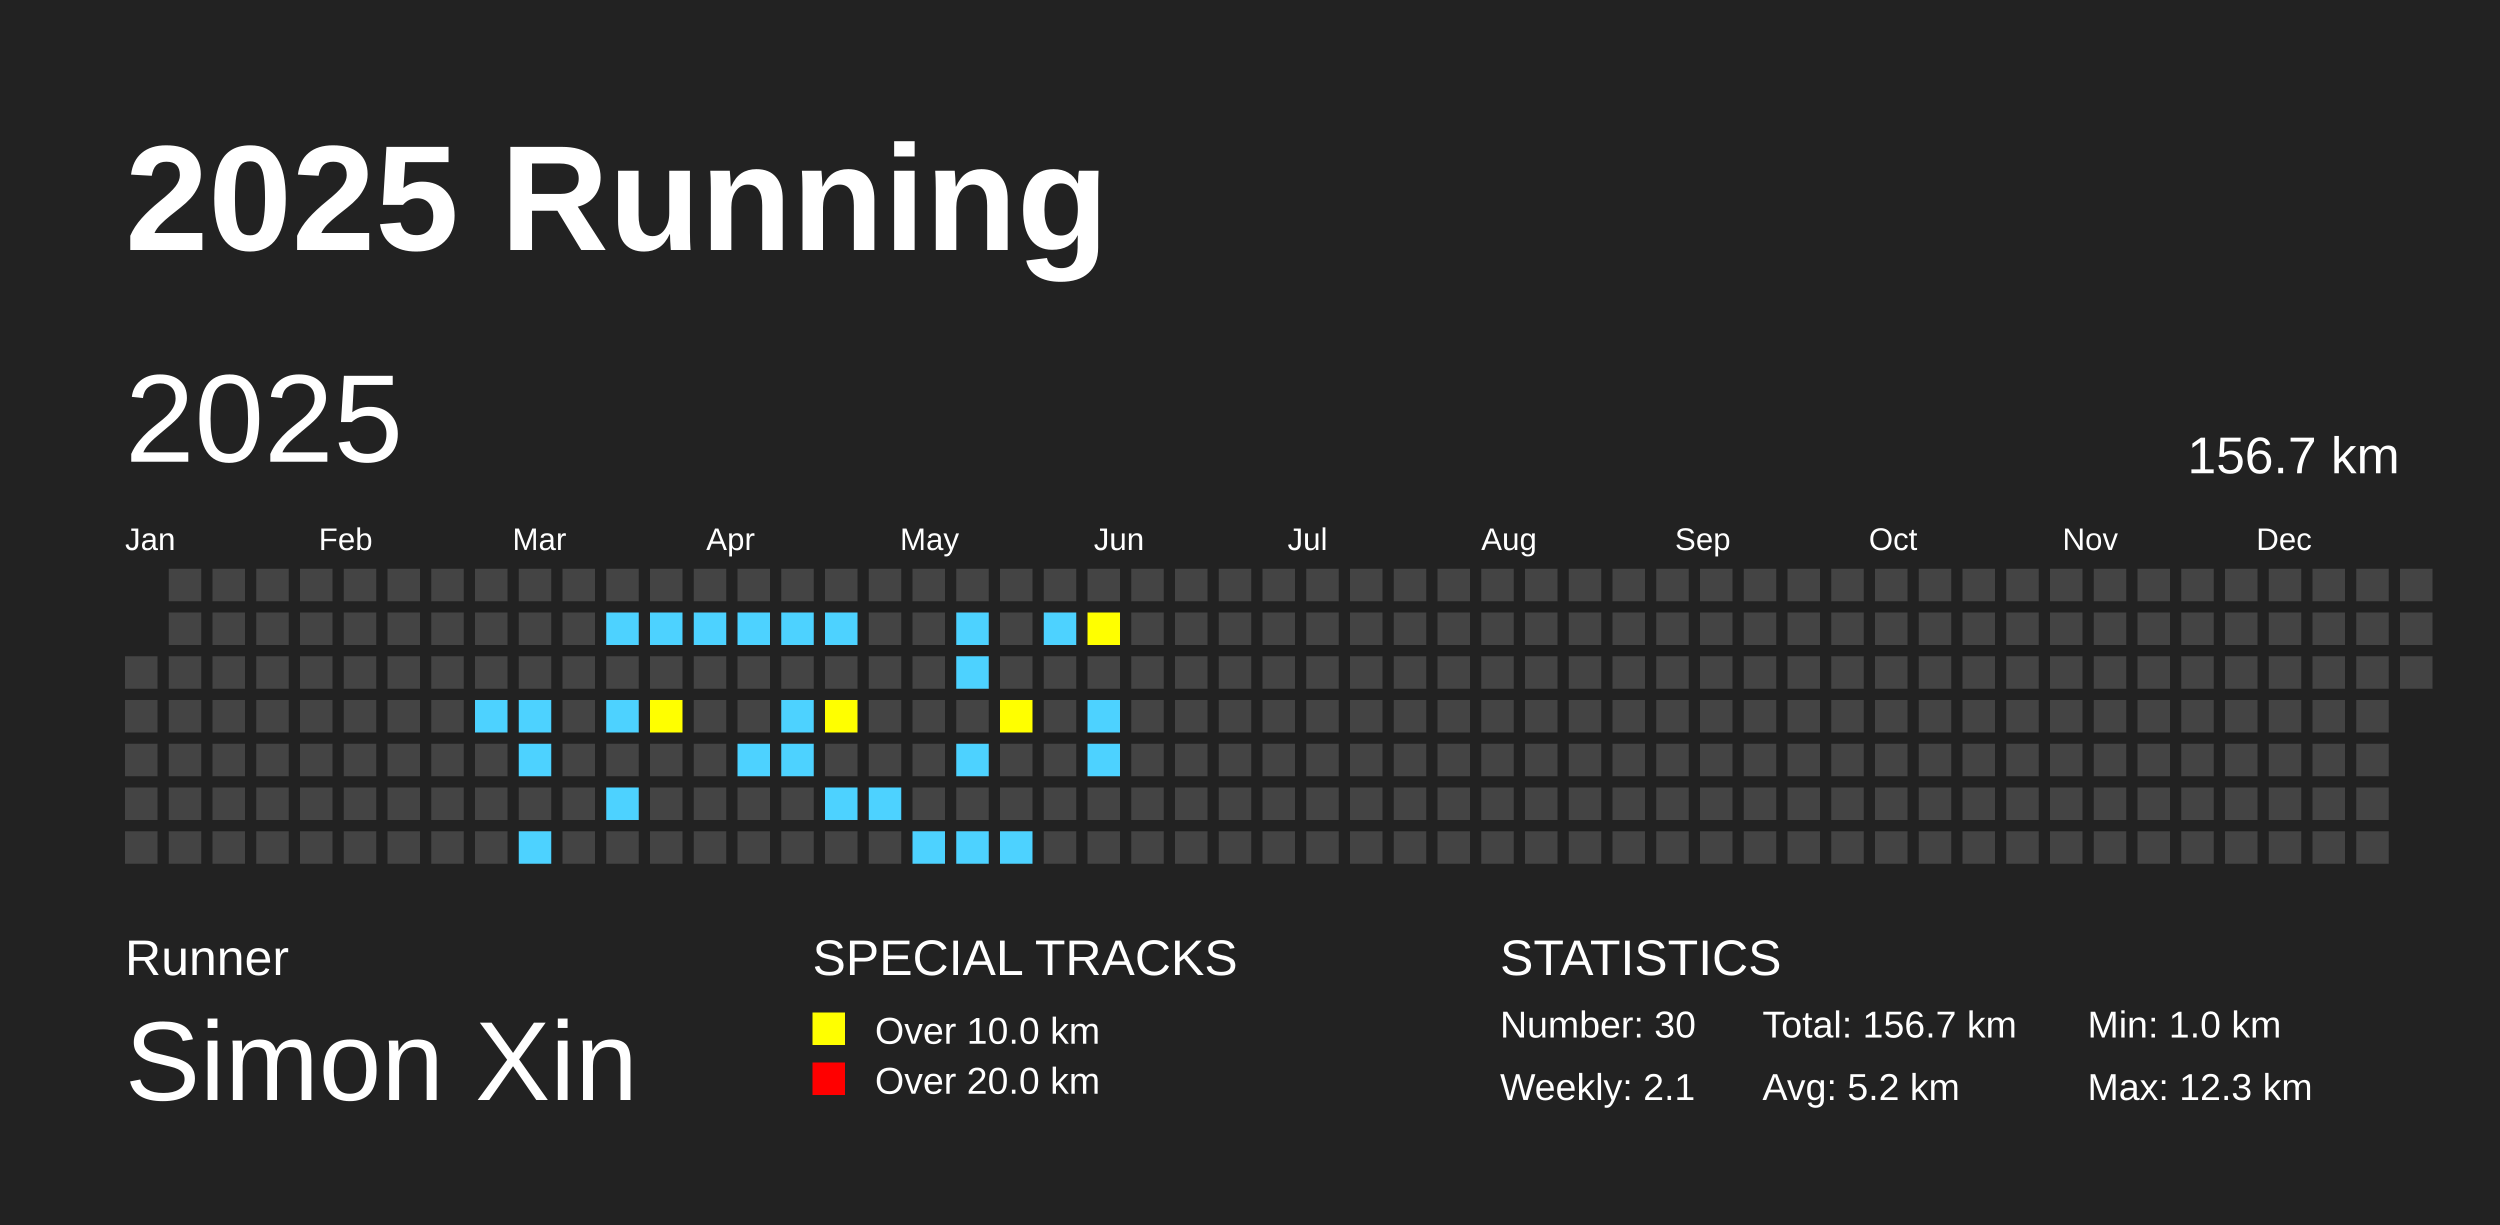
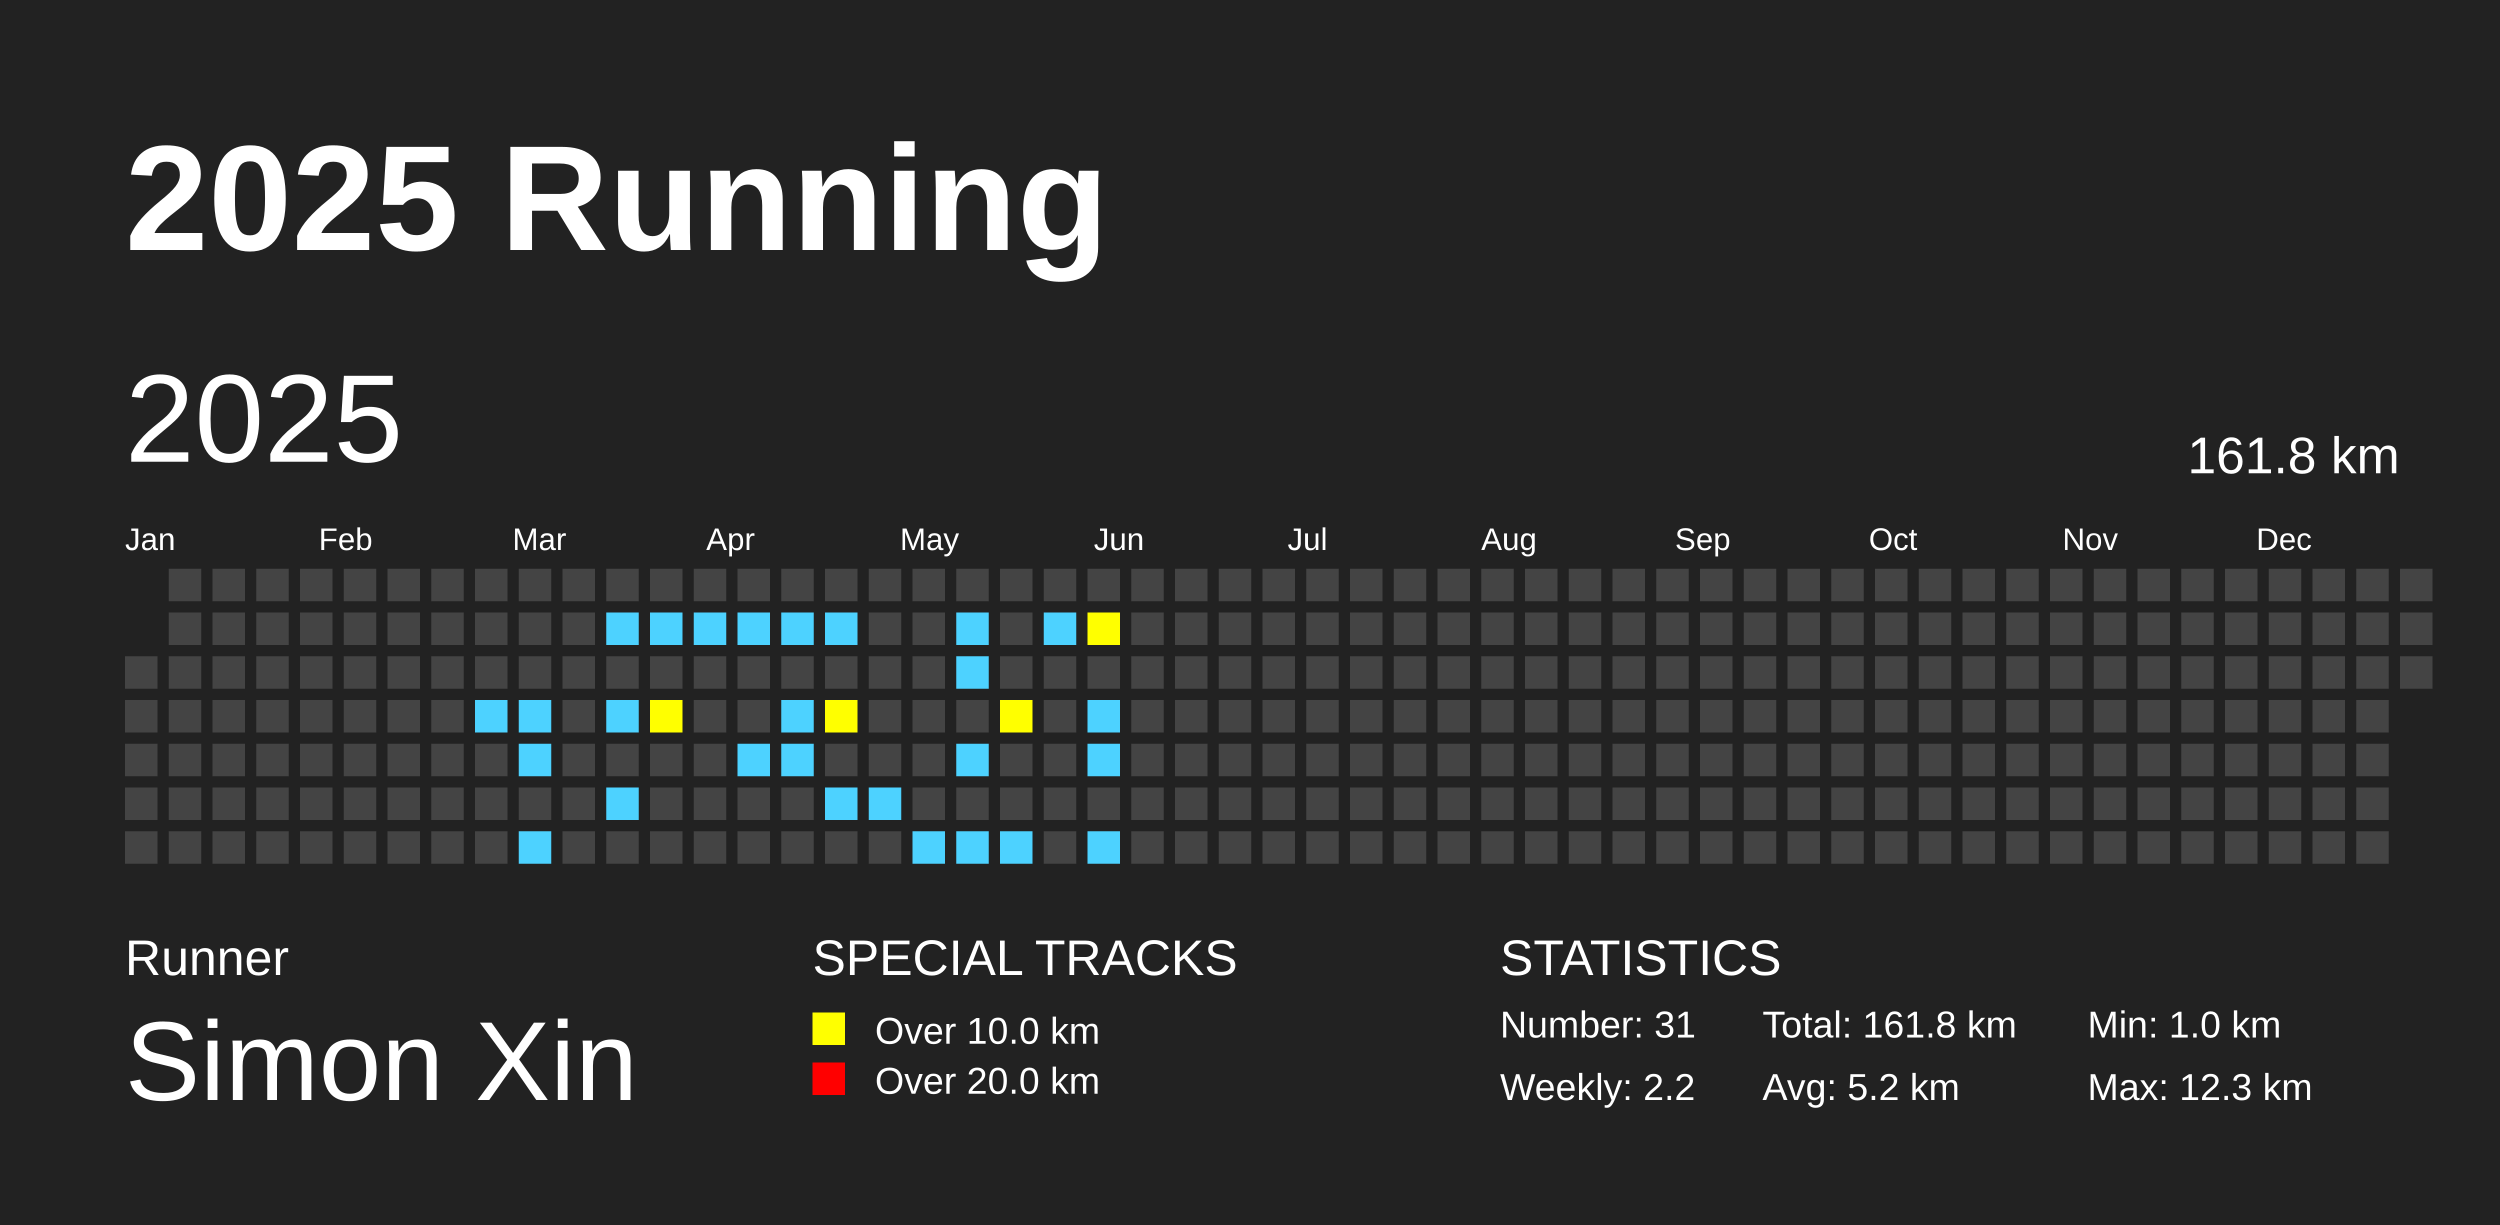
<svg xmlns="http://www.w3.org/2000/svg" baseProfile="full" height="98mm" version="1.1" viewBox="0,0,200,98" width="200mm">
  <defs />
  <rect fill="#222222" height="98" width="200" x="0" y="0" />
  <text fill="#FFFFFF" style="font-size:12px; font-family:Arial; font-weight:bold;" x="10" y="20">2025 Running</text>
  <text fill="#FFFFFF" style="font-size:4px; font-family:Arial" x="10" y="78">Runner</text>
  <text fill="#FFFFFF" style="font-size:9px; font-family:Arial" x="10" y="88">Simon Xin</text>
  <text fill="#FFFFFF" style="font-size:4px; font-family:Arial" x="65" y="78">SPECIAL TRACKS</text>
  <rect fill="yellow" height="2.6" width="2.6" x="65" y="81" />
  <text fill="#FFFFFF" style="font-size:3px; font-family:Arial" x="70" y="83.5">Over 10.0 km</text>
  <rect fill="red" height="2.6" width="2.6" x="65" y="85" />
  <text fill="#FFFFFF" style="font-size:3px; font-family:Arial" x="70" y="87.5">Over 20.0 km</text>
  <text fill="#FFFFFF" style="font-size:4px; font-family:Arial" x="120" y="78">STATISTICS</text>
-   <text fill="#FFFFFF" style="font-size:3px; font-family:Arial" x="120" y="83">Number: 30</text>
-   <text fill="#FFFFFF" style="font-size:3px; font-family:Arial" x="120" y="88">Weekly: 2.1</text>
-   <text fill="#FFFFFF" style="font-size:3px; font-family:Arial" x="141" y="83">Total: 156.7 km</text>
+   <text fill="#FFFFFF" style="font-size:3px; font-family:Arial" x="120" y="83">Number: 31</text>
+   <text fill="#FFFFFF" style="font-size:3px; font-family:Arial" x="120" y="88">Weekly: 2.2</text>
+   <text fill="#FFFFFF" style="font-size:3px; font-family:Arial" x="141" y="83">Total: 161.8 km</text>
  <text fill="#FFFFFF" style="font-size:3px; font-family:Arial" x="141" y="88">Avg: 5.2 km</text>
  <text fill="#FFFFFF" style="font-size:3px; font-family:Arial" x="167" y="83">Min: 1.0 km</text>
  <text fill="#FFFFFF" style="font-size:3px; font-family:Arial" x="167" y="88">Max: 12.3 km</text>
  <text dominant-baseline="hanging" fill="#FFFFFF" style="font-size:10.0px; font-family:Arial;" x="10" y="30">2025</text>
-   <text dominant-baseline="hanging" fill="#FFFFFF" style="font-size:4.125px; font-family:Arial;" x="175" y="35">156.7 km</text>
+   <text dominant-baseline="hanging" fill="#FFFFFF" style="font-size:4.125px; font-family:Arial;" x="175" y="35">161.8 km</text>
  <text fill="#FFFFFF" style="font-size:2.5px; font-family:Arial" x="10.0" y="44">Jan</text>
  <text fill="#FFFFFF" style="font-size:2.5px; font-family:Arial" x="25.5" y="44">Feb</text>
  <text fill="#FFFFFF" style="font-size:2.5px; font-family:Arial" x="41.0" y="44">Mar</text>
  <text fill="#FFFFFF" style="font-size:2.5px; font-family:Arial" x="56.5" y="44">Apr</text>
  <text fill="#FFFFFF" style="font-size:2.5px; font-family:Arial" x="72.0" y="44">May</text>
  <text fill="#FFFFFF" style="font-size:2.5px; font-family:Arial" x="87.5" y="44">Jun</text>
  <text fill="#FFFFFF" style="font-size:2.5px; font-family:Arial" x="103.0" y="44">Jul</text>
  <text fill="#FFFFFF" style="font-size:2.5px; font-family:Arial" x="118.5" y="44">Aug</text>
  <text fill="#FFFFFF" style="font-size:2.5px; font-family:Arial" x="134.0" y="44">Sep</text>
  <text fill="#FFFFFF" style="font-size:2.5px; font-family:Arial" x="149.5" y="44">Oct</text>
  <text fill="#FFFFFF" style="font-size:2.5px; font-family:Arial" x="165.0" y="44">Nov</text>
  <text fill="#FFFFFF" style="font-size:2.5px; font-family:Arial" x="180.5" y="44">Dec</text>
  <rect fill="#444444" height="2.6" width="2.6" x="10.0" y="52.5" />
  <rect fill="#444444" height="2.6" width="2.6" x="10.0" y="56.0" />
  <rect fill="#444444" height="2.6" width="2.6" x="10.0" y="59.5" />
  <rect fill="#444444" height="2.6" width="2.6" x="10.0" y="63.0" />
  <rect fill="#444444" height="2.6" width="2.6" x="10.0" y="66.5" />
  <rect fill="#444444" height="2.6" width="2.6" x="13.5" y="45.5" />
  <rect fill="#444444" height="2.6" width="2.6" x="13.5" y="49.0" />
  <rect fill="#444444" height="2.6" width="2.6" x="13.5" y="52.5" />
  <rect fill="#444444" height="2.6" width="2.6" x="13.5" y="56.0" />
  <rect fill="#444444" height="2.6" width="2.6" x="13.5" y="59.5" />
  <rect fill="#444444" height="2.6" width="2.6" x="13.5" y="63.0" />
  <rect fill="#444444" height="2.6" width="2.6" x="13.5" y="66.5" />
  <rect fill="#444444" height="2.6" width="2.6" x="17.0" y="45.5" />
  <rect fill="#444444" height="2.6" width="2.6" x="17.0" y="49.0" />
  <rect fill="#444444" height="2.6" width="2.6" x="17.0" y="52.5" />
  <rect fill="#444444" height="2.6" width="2.6" x="17.0" y="56.0" />
  <rect fill="#444444" height="2.6" width="2.6" x="17.0" y="59.5" />
  <rect fill="#444444" height="2.6" width="2.6" x="17.0" y="63.0" />
  <rect fill="#444444" height="2.6" width="2.6" x="17.0" y="66.5" />
  <rect fill="#444444" height="2.6" width="2.6" x="20.5" y="45.5" />
  <rect fill="#444444" height="2.6" width="2.6" x="20.5" y="49.0" />
  <rect fill="#444444" height="2.6" width="2.6" x="20.5" y="52.5" />
  <rect fill="#444444" height="2.6" width="2.6" x="20.5" y="56.0" />
  <rect fill="#444444" height="2.6" width="2.6" x="20.5" y="59.5" />
  <rect fill="#444444" height="2.6" width="2.6" x="20.5" y="63.0" />
  <rect fill="#444444" height="2.6" width="2.6" x="20.5" y="66.5" />
  <rect fill="#444444" height="2.6" width="2.6" x="24.0" y="45.5" />
  <rect fill="#444444" height="2.6" width="2.6" x="24.0" y="49.0" />
  <rect fill="#444444" height="2.6" width="2.6" x="24.0" y="52.5" />
  <rect fill="#444444" height="2.6" width="2.6" x="24.0" y="56.0" />
  <rect fill="#444444" height="2.6" width="2.6" x="24.0" y="59.5" />
  <rect fill="#444444" height="2.6" width="2.6" x="24.0" y="63.0" />
  <rect fill="#444444" height="2.6" width="2.6" x="24.0" y="66.5" />
  <rect fill="#444444" height="2.6" width="2.6" x="27.5" y="45.5" />
  <rect fill="#444444" height="2.6" width="2.6" x="27.5" y="49.0" />
  <rect fill="#444444" height="2.6" width="2.6" x="27.5" y="52.5" />
  <rect fill="#444444" height="2.6" width="2.6" x="27.5" y="56.0" />
  <rect fill="#444444" height="2.6" width="2.6" x="27.5" y="59.5" />
  <rect fill="#444444" height="2.6" width="2.6" x="27.5" y="63.0" />
  <rect fill="#444444" height="2.6" width="2.6" x="27.5" y="66.5" />
  <rect fill="#444444" height="2.6" width="2.6" x="31.0" y="45.5" />
  <rect fill="#444444" height="2.6" width="2.6" x="31.0" y="49.0" />
  <rect fill="#444444" height="2.6" width="2.6" x="31.0" y="52.5" />
  <rect fill="#444444" height="2.6" width="2.6" x="31.0" y="56.0" />
  <rect fill="#444444" height="2.6" width="2.6" x="31.0" y="59.5" />
  <rect fill="#444444" height="2.6" width="2.6" x="31.0" y="63.0" />
  <rect fill="#444444" height="2.6" width="2.6" x="31.0" y="66.5" />
  <rect fill="#444444" height="2.6" width="2.6" x="34.5" y="45.5" />
  <rect fill="#444444" height="2.6" width="2.6" x="34.5" y="49.0" />
  <rect fill="#444444" height="2.6" width="2.6" x="34.5" y="52.5" />
  <rect fill="#444444" height="2.6" width="2.6" x="34.5" y="56.0" />
  <rect fill="#444444" height="2.6" width="2.6" x="34.5" y="59.5" />
  <rect fill="#444444" height="2.6" width="2.6" x="34.5" y="63.0" />
  <rect fill="#444444" height="2.6" width="2.6" x="34.5" y="66.5" />
  <rect fill="#444444" height="2.6" width="2.6" x="38.0" y="45.5" />
  <rect fill="#444444" height="2.6" width="2.6" x="38.0" y="49.0" />
  <rect fill="#444444" height="2.6" width="2.6" x="38.0" y="52.5" />
  <rect fill="#4DD2FF" height="2.6" width="2.6" x="38.0" y="56.0" />
  <rect fill="#444444" height="2.6" width="2.6" x="38.0" y="59.5" />
  <rect fill="#444444" height="2.6" width="2.6" x="38.0" y="63.0" />
  <rect fill="#444444" height="2.6" width="2.6" x="38.0" y="66.5" />
  <rect fill="#444444" height="2.6" width="2.6" x="41.5" y="45.5" />
  <rect fill="#444444" height="2.6" width="2.6" x="41.5" y="49.0" />
  <rect fill="#444444" height="2.6" width="2.6" x="41.5" y="52.5" />
  <rect fill="#4DD2FF" height="2.6" width="2.6" x="41.5" y="56.0" />
  <rect fill="#4DD2FF" height="2.6" width="2.6" x="41.5" y="59.5" />
  <rect fill="#444444" height="2.6" width="2.6" x="41.5" y="63.0" />
  <rect fill="#4DD2FF" height="2.6" width="2.6" x="41.5" y="66.5" />
  <rect fill="#444444" height="2.6" width="2.6" x="45.0" y="45.5" />
  <rect fill="#444444" height="2.6" width="2.6" x="45.0" y="49.0" />
  <rect fill="#444444" height="2.6" width="2.6" x="45.0" y="52.5" />
  <rect fill="#444444" height="2.6" width="2.6" x="45.0" y="56.0" />
  <rect fill="#444444" height="2.6" width="2.6" x="45.0" y="59.5" />
  <rect fill="#444444" height="2.6" width="2.6" x="45.0" y="63.0" />
  <rect fill="#444444" height="2.6" width="2.6" x="45.0" y="66.5" />
  <rect fill="#444444" height="2.6" width="2.6" x="48.5" y="45.5" />
  <rect fill="#4DD2FF" height="2.6" width="2.6" x="48.5" y="49.0" />
  <rect fill="#444444" height="2.6" width="2.6" x="48.5" y="52.5" />
  <rect fill="#4DD2FF" height="2.6" width="2.6" x="48.5" y="56.0" />
  <rect fill="#444444" height="2.6" width="2.6" x="48.5" y="59.5" />
  <rect fill="#4DD2FF" height="2.6" width="2.6" x="48.5" y="63.0" />
  <rect fill="#444444" height="2.6" width="2.6" x="48.5" y="66.5" />
  <rect fill="#444444" height="2.6" width="2.6" x="52.0" y="45.5" />
  <rect fill="#4DD2FF" height="2.6" width="2.6" x="52.0" y="49.0" />
  <rect fill="#444444" height="2.6" width="2.6" x="52.0" y="52.5" />
  <rect fill="yellow" height="2.6" width="2.6" x="52.0" y="56.0" />
  <rect fill="#444444" height="2.6" width="2.6" x="52.0" y="59.5" />
  <rect fill="#444444" height="2.6" width="2.6" x="52.0" y="63.0" />
  <rect fill="#444444" height="2.6" width="2.6" x="52.0" y="66.5" />
  <rect fill="#444444" height="2.6" width="2.6" x="55.5" y="45.5" />
  <rect fill="#4DD2FF" height="2.6" width="2.6" x="55.5" y="49.0" />
  <rect fill="#444444" height="2.6" width="2.6" x="55.5" y="52.5" />
  <rect fill="#444444" height="2.6" width="2.6" x="55.5" y="56.0" />
  <rect fill="#444444" height="2.6" width="2.6" x="55.5" y="59.5" />
  <rect fill="#444444" height="2.6" width="2.6" x="55.5" y="63.0" />
  <rect fill="#444444" height="2.6" width="2.6" x="55.5" y="66.5" />
  <rect fill="#444444" height="2.6" width="2.6" x="59.0" y="45.5" />
  <rect fill="#4DD2FF" height="2.6" width="2.6" x="59.0" y="49.0" />
  <rect fill="#444444" height="2.6" width="2.6" x="59.0" y="52.5" />
  <rect fill="#444444" height="2.6" width="2.6" x="59.0" y="56.0" />
  <rect fill="#4DD2FF" height="2.6" width="2.6" x="59.0" y="59.5" />
  <rect fill="#444444" height="2.6" width="2.6" x="59.0" y="63.0" />
  <rect fill="#444444" height="2.6" width="2.6" x="59.0" y="66.5" />
  <rect fill="#444444" height="2.6" width="2.6" x="62.5" y="45.5" />
  <rect fill="#4DD2FF" height="2.6" width="2.6" x="62.5" y="49.0" />
  <rect fill="#444444" height="2.6" width="2.6" x="62.5" y="52.5" />
  <rect fill="#4DD2FF" height="2.6" width="2.6" x="62.5" y="56.0" />
  <rect fill="#4DD2FF" height="2.6" width="2.6" x="62.5" y="59.5" />
  <rect fill="#444444" height="2.6" width="2.6" x="62.5" y="63.0" />
  <rect fill="#444444" height="2.6" width="2.6" x="62.5" y="66.5" />
  <rect fill="#444444" height="2.6" width="2.6" x="66.0" y="45.5" />
  <rect fill="#4DD2FF" height="2.6" width="2.6" x="66.0" y="49.0" />
  <rect fill="#444444" height="2.6" width="2.6" x="66.0" y="52.5" />
  <rect fill="yellow" height="2.6" width="2.6" x="66.0" y="56.0" />
  <rect fill="#444444" height="2.6" width="2.6" x="66.0" y="59.5" />
  <rect fill="#4DD2FF" height="2.6" width="2.6" x="66.0" y="63.0" />
  <rect fill="#444444" height="2.6" width="2.6" x="66.0" y="66.5" />
  <rect fill="#444444" height="2.6" width="2.6" x="69.5" y="45.5" />
  <rect fill="#444444" height="2.6" width="2.6" x="69.5" y="49.0" />
  <rect fill="#444444" height="2.6" width="2.6" x="69.5" y="52.5" />
  <rect fill="#444444" height="2.6" width="2.6" x="69.5" y="56.0" />
  <rect fill="#444444" height="2.6" width="2.6" x="69.5" y="59.5" />
  <rect fill="#4DD2FF" height="2.6" width="2.6" x="69.5" y="63.0" />
  <rect fill="#444444" height="2.6" width="2.6" x="69.5" y="66.5" />
  <rect fill="#444444" height="2.6" width="2.6" x="73.0" y="45.5" />
  <rect fill="#444444" height="2.6" width="2.6" x="73.0" y="49.0" />
  <rect fill="#444444" height="2.6" width="2.6" x="73.0" y="52.5" />
  <rect fill="#444444" height="2.6" width="2.6" x="73.0" y="56.0" />
  <rect fill="#444444" height="2.6" width="2.6" x="73.0" y="59.5" />
  <rect fill="#444444" height="2.6" width="2.6" x="73.0" y="63.0" />
  <rect fill="#4DD2FF" height="2.6" width="2.6" x="73.0" y="66.5" />
  <rect fill="#444444" height="2.6" width="2.6" x="76.5" y="45.5" />
  <rect fill="#4DD2FF" height="2.6" width="2.6" x="76.5" y="49.0" />
  <rect fill="#4DD2FF" height="2.6" width="2.6" x="76.5" y="52.5" />
  <rect fill="#444444" height="2.6" width="2.6" x="76.5" y="56.0" />
  <rect fill="#4DD2FF" height="2.6" width="2.6" x="76.5" y="59.5" />
  <rect fill="#444444" height="2.6" width="2.6" x="76.5" y="63.0" />
  <rect fill="#4DD2FF" height="2.6" width="2.6" x="76.5" y="66.5" />
  <rect fill="#444444" height="2.6" width="2.6" x="80.0" y="45.5" />
  <rect fill="#444444" height="2.6" width="2.6" x="80.0" y="49.0" />
  <rect fill="#444444" height="2.6" width="2.6" x="80.0" y="52.5" />
  <rect fill="yellow" height="2.6" width="2.6" x="80.0" y="56.0" />
  <rect fill="#444444" height="2.6" width="2.6" x="80.0" y="59.5" />
  <rect fill="#444444" height="2.6" width="2.6" x="80.0" y="63.0" />
  <rect fill="#4DD2FF" height="2.6" width="2.6" x="80.0" y="66.5" />
  <rect fill="#444444" height="2.6" width="2.6" x="83.5" y="45.5" />
  <rect fill="#4DD2FF" height="2.6" width="2.6" x="83.5" y="49.0" />
  <rect fill="#444444" height="2.6" width="2.6" x="83.5" y="52.5" />
  <rect fill="#444444" height="2.6" width="2.6" x="83.5" y="56.0" />
  <rect fill="#444444" height="2.6" width="2.6" x="83.5" y="59.5" />
  <rect fill="#444444" height="2.6" width="2.6" x="83.5" y="63.0" />
  <rect fill="#444444" height="2.6" width="2.6" x="83.5" y="66.5" />
  <rect fill="#444444" height="2.6" width="2.6" x="87.0" y="45.5" />
  <rect fill="yellow" height="2.6" width="2.6" x="87.0" y="49.0" />
  <rect fill="#444444" height="2.6" width="2.6" x="87.0" y="52.5" />
  <rect fill="#4DD2FF" height="2.6" width="2.6" x="87.0" y="56.0" />
  <rect fill="#4DD2FF" height="2.6" width="2.6" x="87.0" y="59.5" />
  <rect fill="#444444" height="2.6" width="2.6" x="87.0" y="63.0" />
-   <rect fill="#444444" height="2.6" width="2.6" x="87.0" y="66.5" />
+   <rect fill="#4DD2FF" height="2.6" width="2.6" x="87.0" y="66.5" />
  <rect fill="#444444" height="2.6" width="2.6" x="90.5" y="45.5" />
  <rect fill="#444444" height="2.6" width="2.6" x="90.5" y="49.0" />
  <rect fill="#444444" height="2.6" width="2.6" x="90.5" y="52.5" />
  <rect fill="#444444" height="2.6" width="2.6" x="90.5" y="56.0" />
  <rect fill="#444444" height="2.6" width="2.6" x="90.5" y="59.5" />
  <rect fill="#444444" height="2.6" width="2.6" x="90.5" y="63.0" />
  <rect fill="#444444" height="2.6" width="2.6" x="90.5" y="66.5" />
  <rect fill="#444444" height="2.6" width="2.6" x="94.0" y="45.5" />
  <rect fill="#444444" height="2.6" width="2.6" x="94.0" y="49.0" />
  <rect fill="#444444" height="2.6" width="2.6" x="94.0" y="52.5" />
  <rect fill="#444444" height="2.6" width="2.6" x="94.0" y="56.0" />
  <rect fill="#444444" height="2.6" width="2.6" x="94.0" y="59.5" />
  <rect fill="#444444" height="2.6" width="2.6" x="94.0" y="63.0" />
  <rect fill="#444444" height="2.6" width="2.6" x="94.0" y="66.5" />
  <rect fill="#444444" height="2.6" width="2.6" x="97.5" y="45.5" />
  <rect fill="#444444" height="2.6" width="2.6" x="97.5" y="49.0" />
  <rect fill="#444444" height="2.6" width="2.6" x="97.5" y="52.5" />
  <rect fill="#444444" height="2.6" width="2.6" x="97.5" y="56.0" />
  <rect fill="#444444" height="2.6" width="2.6" x="97.5" y="59.5" />
  <rect fill="#444444" height="2.6" width="2.6" x="97.5" y="63.0" />
  <rect fill="#444444" height="2.6" width="2.6" x="97.5" y="66.5" />
  <rect fill="#444444" height="2.6" width="2.6" x="101.0" y="45.5" />
  <rect fill="#444444" height="2.6" width="2.6" x="101.0" y="49.0" />
  <rect fill="#444444" height="2.6" width="2.6" x="101.0" y="52.5" />
  <rect fill="#444444" height="2.6" width="2.6" x="101.0" y="56.0" />
  <rect fill="#444444" height="2.6" width="2.6" x="101.0" y="59.5" />
  <rect fill="#444444" height="2.6" width="2.6" x="101.0" y="63.0" />
  <rect fill="#444444" height="2.6" width="2.6" x="101.0" y="66.5" />
  <rect fill="#444444" height="2.6" width="2.6" x="104.5" y="45.5" />
  <rect fill="#444444" height="2.6" width="2.6" x="104.5" y="49.0" />
  <rect fill="#444444" height="2.6" width="2.6" x="104.5" y="52.5" />
  <rect fill="#444444" height="2.6" width="2.6" x="104.5" y="56.0" />
  <rect fill="#444444" height="2.6" width="2.6" x="104.5" y="59.5" />
  <rect fill="#444444" height="2.6" width="2.6" x="104.5" y="63.0" />
  <rect fill="#444444" height="2.6" width="2.6" x="104.5" y="66.5" />
  <rect fill="#444444" height="2.6" width="2.6" x="108.0" y="45.5" />
  <rect fill="#444444" height="2.6" width="2.6" x="108.0" y="49.0" />
  <rect fill="#444444" height="2.6" width="2.6" x="108.0" y="52.5" />
  <rect fill="#444444" height="2.6" width="2.6" x="108.0" y="56.0" />
  <rect fill="#444444" height="2.6" width="2.6" x="108.0" y="59.5" />
  <rect fill="#444444" height="2.6" width="2.6" x="108.0" y="63.0" />
  <rect fill="#444444" height="2.6" width="2.6" x="108.0" y="66.5" />
  <rect fill="#444444" height="2.6" width="2.6" x="111.5" y="45.5" />
  <rect fill="#444444" height="2.6" width="2.6" x="111.5" y="49.0" />
  <rect fill="#444444" height="2.6" width="2.6" x="111.5" y="52.5" />
  <rect fill="#444444" height="2.6" width="2.6" x="111.5" y="56.0" />
  <rect fill="#444444" height="2.6" width="2.6" x="111.5" y="59.5" />
  <rect fill="#444444" height="2.6" width="2.6" x="111.5" y="63.0" />
  <rect fill="#444444" height="2.6" width="2.6" x="111.5" y="66.5" />
  <rect fill="#444444" height="2.6" width="2.6" x="115.0" y="45.5" />
  <rect fill="#444444" height="2.6" width="2.6" x="115.0" y="49.0" />
  <rect fill="#444444" height="2.6" width="2.6" x="115.0" y="52.5" />
  <rect fill="#444444" height="2.6" width="2.6" x="115.0" y="56.0" />
  <rect fill="#444444" height="2.6" width="2.6" x="115.0" y="59.5" />
  <rect fill="#444444" height="2.6" width="2.6" x="115.0" y="63.0" />
  <rect fill="#444444" height="2.6" width="2.6" x="115.0" y="66.5" />
  <rect fill="#444444" height="2.6" width="2.6" x="118.5" y="45.5" />
  <rect fill="#444444" height="2.6" width="2.6" x="118.5" y="49.0" />
  <rect fill="#444444" height="2.6" width="2.6" x="118.5" y="52.5" />
  <rect fill="#444444" height="2.6" width="2.6" x="118.5" y="56.0" />
  <rect fill="#444444" height="2.6" width="2.6" x="118.5" y="59.5" />
  <rect fill="#444444" height="2.6" width="2.6" x="118.5" y="63.0" />
  <rect fill="#444444" height="2.6" width="2.6" x="118.5" y="66.5" />
  <rect fill="#444444" height="2.6" width="2.6" x="122.0" y="45.5" />
  <rect fill="#444444" height="2.6" width="2.6" x="122.0" y="49.0" />
  <rect fill="#444444" height="2.6" width="2.6" x="122.0" y="52.5" />
  <rect fill="#444444" height="2.6" width="2.6" x="122.0" y="56.0" />
  <rect fill="#444444" height="2.6" width="2.6" x="122.0" y="59.5" />
  <rect fill="#444444" height="2.6" width="2.6" x="122.0" y="63.0" />
  <rect fill="#444444" height="2.6" width="2.6" x="122.0" y="66.5" />
  <rect fill="#444444" height="2.6" width="2.6" x="125.5" y="45.5" />
  <rect fill="#444444" height="2.6" width="2.6" x="125.5" y="49.0" />
  <rect fill="#444444" height="2.6" width="2.6" x="125.5" y="52.5" />
  <rect fill="#444444" height="2.6" width="2.6" x="125.5" y="56.0" />
  <rect fill="#444444" height="2.6" width="2.6" x="125.5" y="59.5" />
  <rect fill="#444444" height="2.6" width="2.6" x="125.5" y="63.0" />
  <rect fill="#444444" height="2.6" width="2.6" x="125.5" y="66.5" />
  <rect fill="#444444" height="2.6" width="2.6" x="129.0" y="45.5" />
  <rect fill="#444444" height="2.6" width="2.6" x="129.0" y="49.0" />
  <rect fill="#444444" height="2.6" width="2.6" x="129.0" y="52.5" />
  <rect fill="#444444" height="2.6" width="2.6" x="129.0" y="56.0" />
  <rect fill="#444444" height="2.6" width="2.6" x="129.0" y="59.5" />
  <rect fill="#444444" height="2.6" width="2.6" x="129.0" y="63.0" />
  <rect fill="#444444" height="2.6" width="2.6" x="129.0" y="66.5" />
  <rect fill="#444444" height="2.6" width="2.6" x="132.5" y="45.5" />
  <rect fill="#444444" height="2.6" width="2.6" x="132.5" y="49.0" />
  <rect fill="#444444" height="2.6" width="2.6" x="132.5" y="52.5" />
  <rect fill="#444444" height="2.6" width="2.6" x="132.5" y="56.0" />
  <rect fill="#444444" height="2.6" width="2.6" x="132.5" y="59.5" />
  <rect fill="#444444" height="2.6" width="2.6" x="132.5" y="63.0" />
  <rect fill="#444444" height="2.6" width="2.6" x="132.5" y="66.5" />
  <rect fill="#444444" height="2.6" width="2.6" x="136.0" y="45.5" />
  <rect fill="#444444" height="2.6" width="2.6" x="136.0" y="49.0" />
  <rect fill="#444444" height="2.6" width="2.6" x="136.0" y="52.5" />
  <rect fill="#444444" height="2.6" width="2.6" x="136.0" y="56.0" />
  <rect fill="#444444" height="2.6" width="2.6" x="136.0" y="59.5" />
  <rect fill="#444444" height="2.6" width="2.6" x="136.0" y="63.0" />
  <rect fill="#444444" height="2.6" width="2.6" x="136.0" y="66.5" />
  <rect fill="#444444" height="2.6" width="2.6" x="139.5" y="45.5" />
  <rect fill="#444444" height="2.6" width="2.6" x="139.5" y="49.0" />
  <rect fill="#444444" height="2.6" width="2.6" x="139.5" y="52.5" />
  <rect fill="#444444" height="2.6" width="2.6" x="139.5" y="56.0" />
  <rect fill="#444444" height="2.6" width="2.6" x="139.5" y="59.5" />
  <rect fill="#444444" height="2.6" width="2.6" x="139.5" y="63.0" />
  <rect fill="#444444" height="2.6" width="2.6" x="139.5" y="66.5" />
  <rect fill="#444444" height="2.6" width="2.6" x="143.0" y="45.5" />
  <rect fill="#444444" height="2.6" width="2.6" x="143.0" y="49.0" />
  <rect fill="#444444" height="2.6" width="2.6" x="143.0" y="52.5" />
  <rect fill="#444444" height="2.6" width="2.6" x="143.0" y="56.0" />
  <rect fill="#444444" height="2.6" width="2.6" x="143.0" y="59.5" />
  <rect fill="#444444" height="2.6" width="2.6" x="143.0" y="63.0" />
  <rect fill="#444444" height="2.6" width="2.6" x="143.0" y="66.5" />
  <rect fill="#444444" height="2.6" width="2.6" x="146.5" y="45.5" />
  <rect fill="#444444" height="2.6" width="2.6" x="146.5" y="49.0" />
  <rect fill="#444444" height="2.6" width="2.6" x="146.5" y="52.5" />
  <rect fill="#444444" height="2.6" width="2.6" x="146.5" y="56.0" />
  <rect fill="#444444" height="2.6" width="2.6" x="146.5" y="59.5" />
  <rect fill="#444444" height="2.6" width="2.6" x="146.5" y="63.0" />
  <rect fill="#444444" height="2.6" width="2.6" x="146.5" y="66.5" />
  <rect fill="#444444" height="2.6" width="2.6" x="150.0" y="45.5" />
  <rect fill="#444444" height="2.6" width="2.6" x="150.0" y="49.0" />
  <rect fill="#444444" height="2.6" width="2.6" x="150.0" y="52.5" />
  <rect fill="#444444" height="2.6" width="2.6" x="150.0" y="56.0" />
  <rect fill="#444444" height="2.6" width="2.6" x="150.0" y="59.5" />
  <rect fill="#444444" height="2.6" width="2.6" x="150.0" y="63.0" />
  <rect fill="#444444" height="2.6" width="2.6" x="150.0" y="66.5" />
  <rect fill="#444444" height="2.6" width="2.6" x="153.5" y="45.5" />
  <rect fill="#444444" height="2.6" width="2.6" x="153.5" y="49.0" />
  <rect fill="#444444" height="2.6" width="2.6" x="153.5" y="52.5" />
  <rect fill="#444444" height="2.6" width="2.6" x="153.5" y="56.0" />
  <rect fill="#444444" height="2.6" width="2.6" x="153.5" y="59.5" />
  <rect fill="#444444" height="2.6" width="2.6" x="153.5" y="63.0" />
  <rect fill="#444444" height="2.6" width="2.6" x="153.5" y="66.5" />
  <rect fill="#444444" height="2.6" width="2.6" x="157.0" y="45.5" />
  <rect fill="#444444" height="2.6" width="2.6" x="157.0" y="49.0" />
  <rect fill="#444444" height="2.6" width="2.6" x="157.0" y="52.5" />
  <rect fill="#444444" height="2.6" width="2.6" x="157.0" y="56.0" />
  <rect fill="#444444" height="2.6" width="2.6" x="157.0" y="59.5" />
  <rect fill="#444444" height="2.6" width="2.6" x="157.0" y="63.0" />
  <rect fill="#444444" height="2.6" width="2.6" x="157.0" y="66.5" />
  <rect fill="#444444" height="2.6" width="2.6" x="160.5" y="45.5" />
  <rect fill="#444444" height="2.6" width="2.6" x="160.5" y="49.0" />
  <rect fill="#444444" height="2.6" width="2.6" x="160.5" y="52.5" />
  <rect fill="#444444" height="2.6" width="2.6" x="160.5" y="56.0" />
  <rect fill="#444444" height="2.6" width="2.6" x="160.5" y="59.5" />
  <rect fill="#444444" height="2.6" width="2.6" x="160.5" y="63.0" />
  <rect fill="#444444" height="2.6" width="2.6" x="160.5" y="66.5" />
  <rect fill="#444444" height="2.6" width="2.6" x="164.0" y="45.5" />
  <rect fill="#444444" height="2.6" width="2.6" x="164.0" y="49.0" />
  <rect fill="#444444" height="2.6" width="2.6" x="164.0" y="52.5" />
  <rect fill="#444444" height="2.6" width="2.6" x="164.0" y="56.0" />
  <rect fill="#444444" height="2.6" width="2.6" x="164.0" y="59.5" />
  <rect fill="#444444" height="2.6" width="2.6" x="164.0" y="63.0" />
  <rect fill="#444444" height="2.6" width="2.6" x="164.0" y="66.5" />
  <rect fill="#444444" height="2.6" width="2.6" x="167.5" y="45.5" />
  <rect fill="#444444" height="2.6" width="2.6" x="167.5" y="49.0" />
  <rect fill="#444444" height="2.6" width="2.6" x="167.5" y="52.5" />
  <rect fill="#444444" height="2.6" width="2.6" x="167.5" y="56.0" />
  <rect fill="#444444" height="2.6" width="2.6" x="167.5" y="59.5" />
  <rect fill="#444444" height="2.6" width="2.6" x="167.5" y="63.0" />
  <rect fill="#444444" height="2.6" width="2.6" x="167.5" y="66.5" />
  <rect fill="#444444" height="2.6" width="2.6" x="171.0" y="45.5" />
  <rect fill="#444444" height="2.6" width="2.6" x="171.0" y="49.0" />
  <rect fill="#444444" height="2.6" width="2.6" x="171.0" y="52.5" />
  <rect fill="#444444" height="2.6" width="2.6" x="171.0" y="56.0" />
  <rect fill="#444444" height="2.6" width="2.6" x="171.0" y="59.5" />
  <rect fill="#444444" height="2.6" width="2.6" x="171.0" y="63.0" />
  <rect fill="#444444" height="2.6" width="2.6" x="171.0" y="66.5" />
  <rect fill="#444444" height="2.6" width="2.6" x="174.5" y="45.5" />
  <rect fill="#444444" height="2.6" width="2.6" x="174.5" y="49.0" />
  <rect fill="#444444" height="2.6" width="2.6" x="174.5" y="52.5" />
  <rect fill="#444444" height="2.6" width="2.6" x="174.5" y="56.0" />
  <rect fill="#444444" height="2.6" width="2.6" x="174.5" y="59.5" />
  <rect fill="#444444" height="2.6" width="2.6" x="174.5" y="63.0" />
  <rect fill="#444444" height="2.6" width="2.6" x="174.5" y="66.5" />
  <rect fill="#444444" height="2.6" width="2.6" x="178.0" y="45.5" />
  <rect fill="#444444" height="2.6" width="2.6" x="178.0" y="49.0" />
  <rect fill="#444444" height="2.6" width="2.6" x="178.0" y="52.5" />
  <rect fill="#444444" height="2.6" width="2.6" x="178.0" y="56.0" />
  <rect fill="#444444" height="2.6" width="2.6" x="178.0" y="59.5" />
  <rect fill="#444444" height="2.6" width="2.6" x="178.0" y="63.0" />
  <rect fill="#444444" height="2.6" width="2.6" x="178.0" y="66.5" />
  <rect fill="#444444" height="2.6" width="2.6" x="181.5" y="45.5" />
  <rect fill="#444444" height="2.6" width="2.6" x="181.5" y="49.0" />
  <rect fill="#444444" height="2.6" width="2.6" x="181.5" y="52.5" />
  <rect fill="#444444" height="2.6" width="2.6" x="181.5" y="56.0" />
  <rect fill="#444444" height="2.6" width="2.6" x="181.5" y="59.5" />
  <rect fill="#444444" height="2.6" width="2.6" x="181.5" y="63.0" />
  <rect fill="#444444" height="2.6" width="2.6" x="181.5" y="66.5" />
  <rect fill="#444444" height="2.6" width="2.6" x="185.0" y="45.5" />
  <rect fill="#444444" height="2.6" width="2.6" x="185.0" y="49.0" />
  <rect fill="#444444" height="2.6" width="2.6" x="185.0" y="52.5" />
  <rect fill="#444444" height="2.6" width="2.6" x="185.0" y="56.0" />
  <rect fill="#444444" height="2.6" width="2.6" x="185.0" y="59.5" />
  <rect fill="#444444" height="2.6" width="2.6" x="185.0" y="63.0" />
  <rect fill="#444444" height="2.6" width="2.6" x="185.0" y="66.5" />
  <rect fill="#444444" height="2.6" width="2.6" x="188.5" y="45.5" />
  <rect fill="#444444" height="2.6" width="2.6" x="188.5" y="49.0" />
  <rect fill="#444444" height="2.6" width="2.6" x="188.5" y="52.5" />
  <rect fill="#444444" height="2.6" width="2.6" x="188.5" y="56.0" />
  <rect fill="#444444" height="2.6" width="2.6" x="188.5" y="59.5" />
  <rect fill="#444444" height="2.6" width="2.6" x="188.5" y="63.0" />
  <rect fill="#444444" height="2.6" width="2.6" x="188.5" y="66.5" />
  <rect fill="#444444" height="2.6" width="2.6" x="192.0" y="45.5" />
  <rect fill="#444444" height="2.6" width="2.6" x="192.0" y="49.0" />
  <rect fill="#444444" height="2.6" width="2.6" x="192.0" y="52.5" />
</svg>
